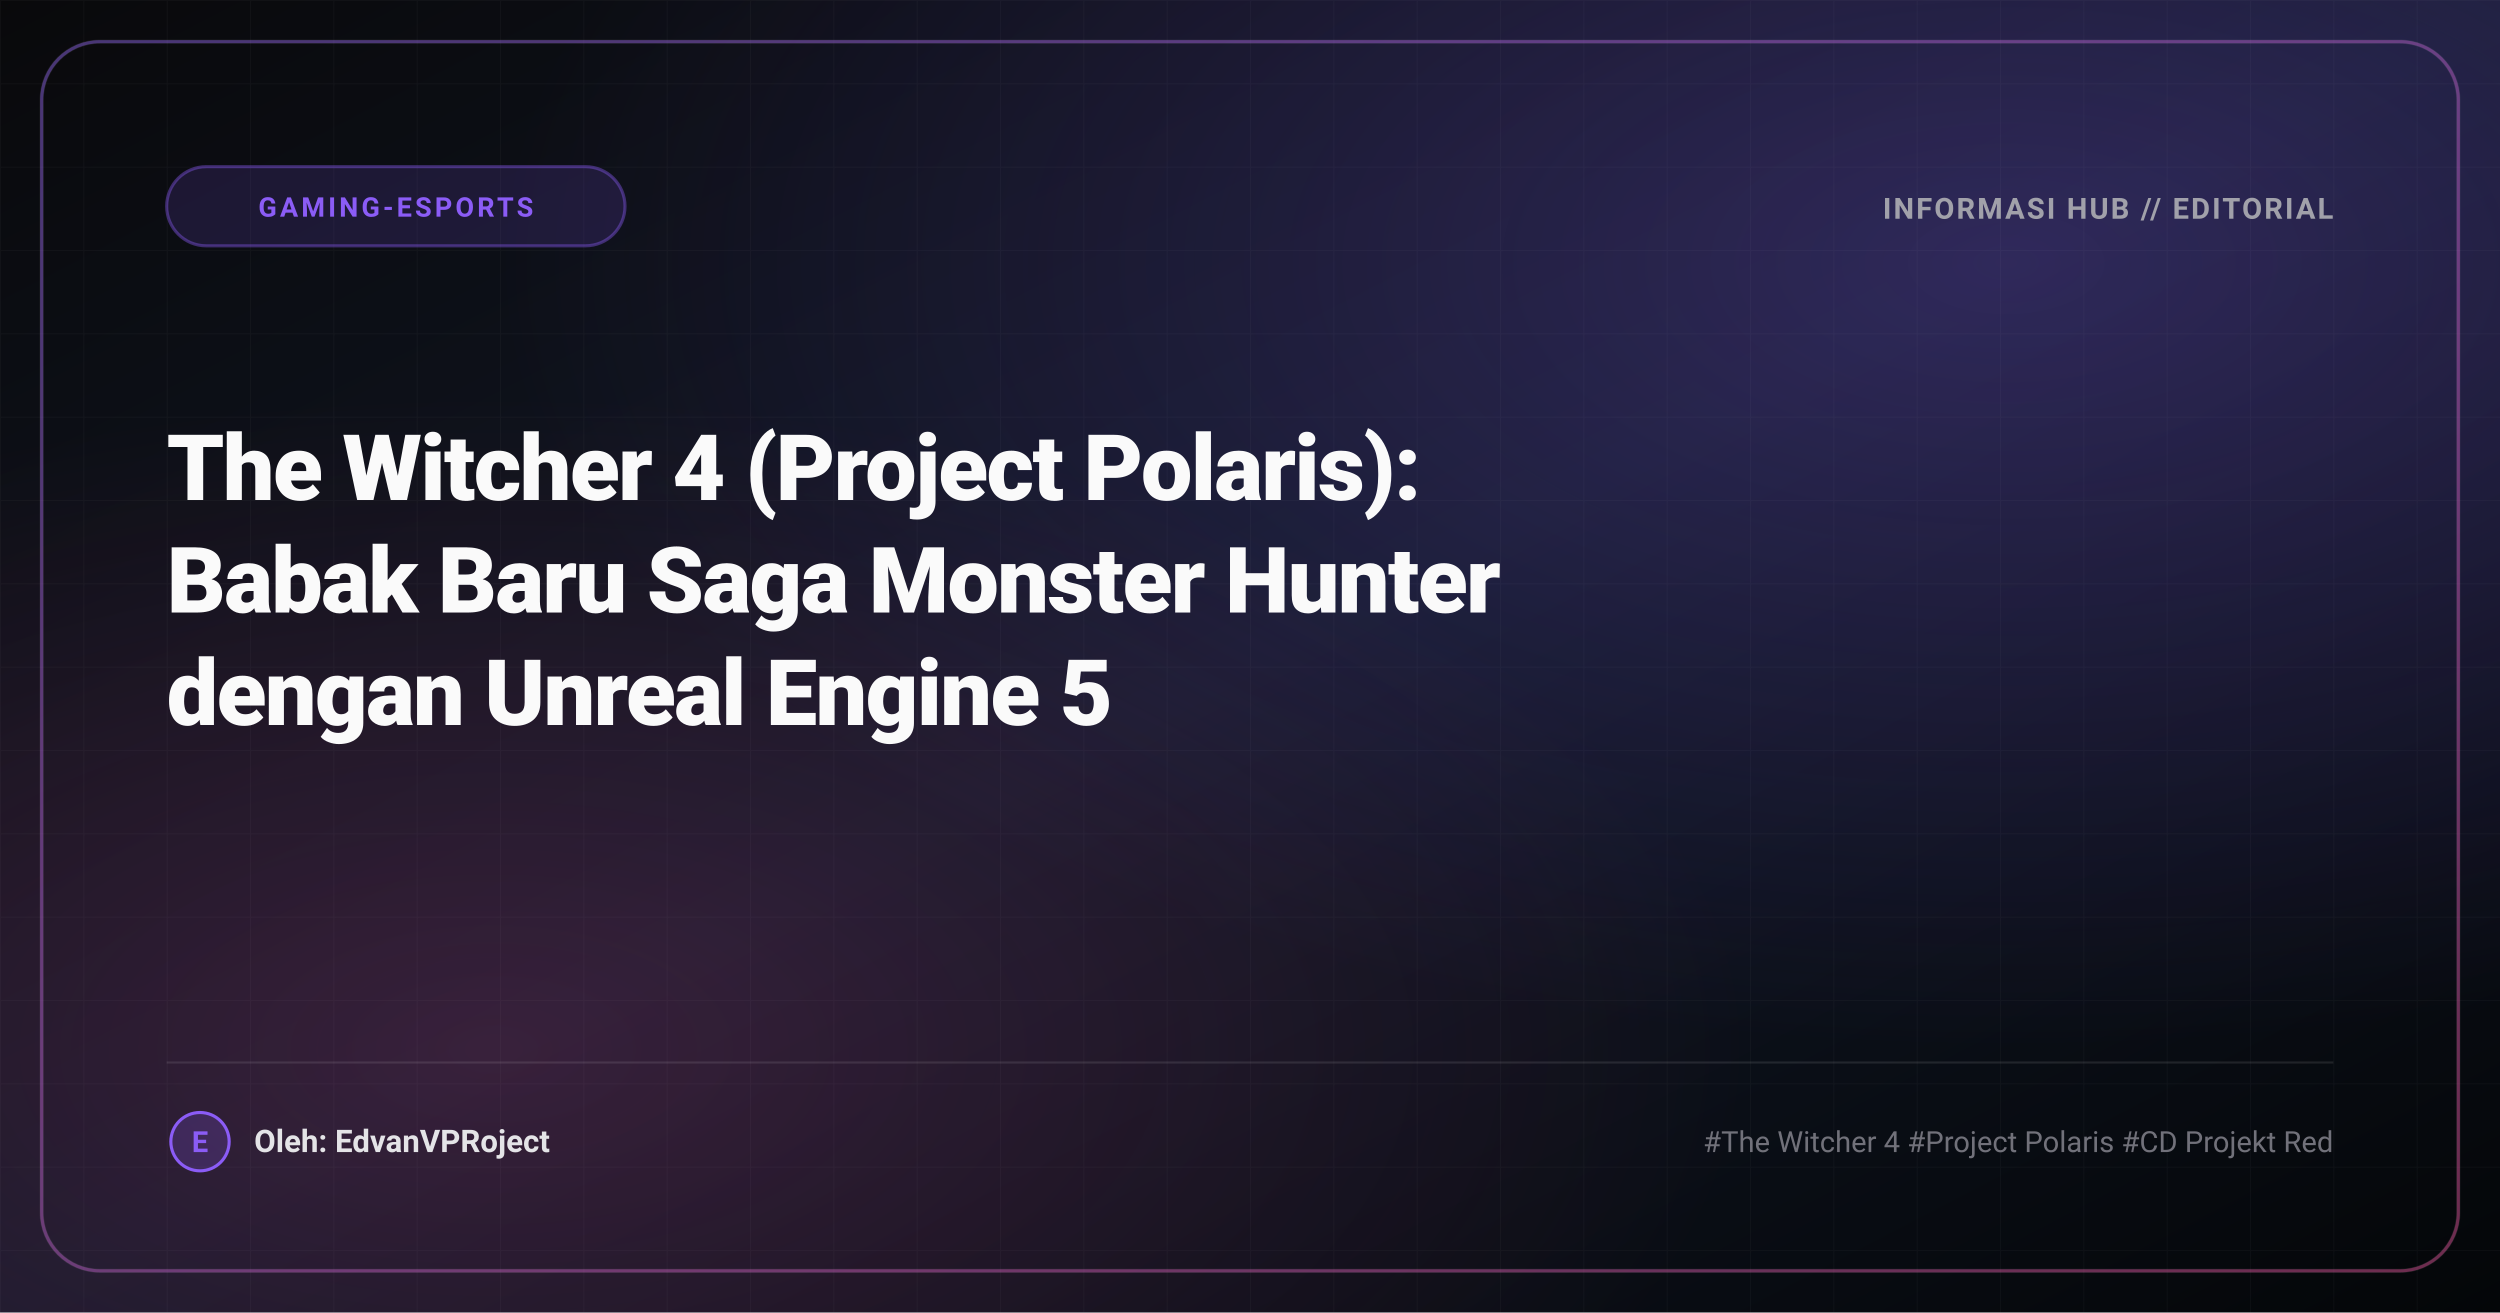
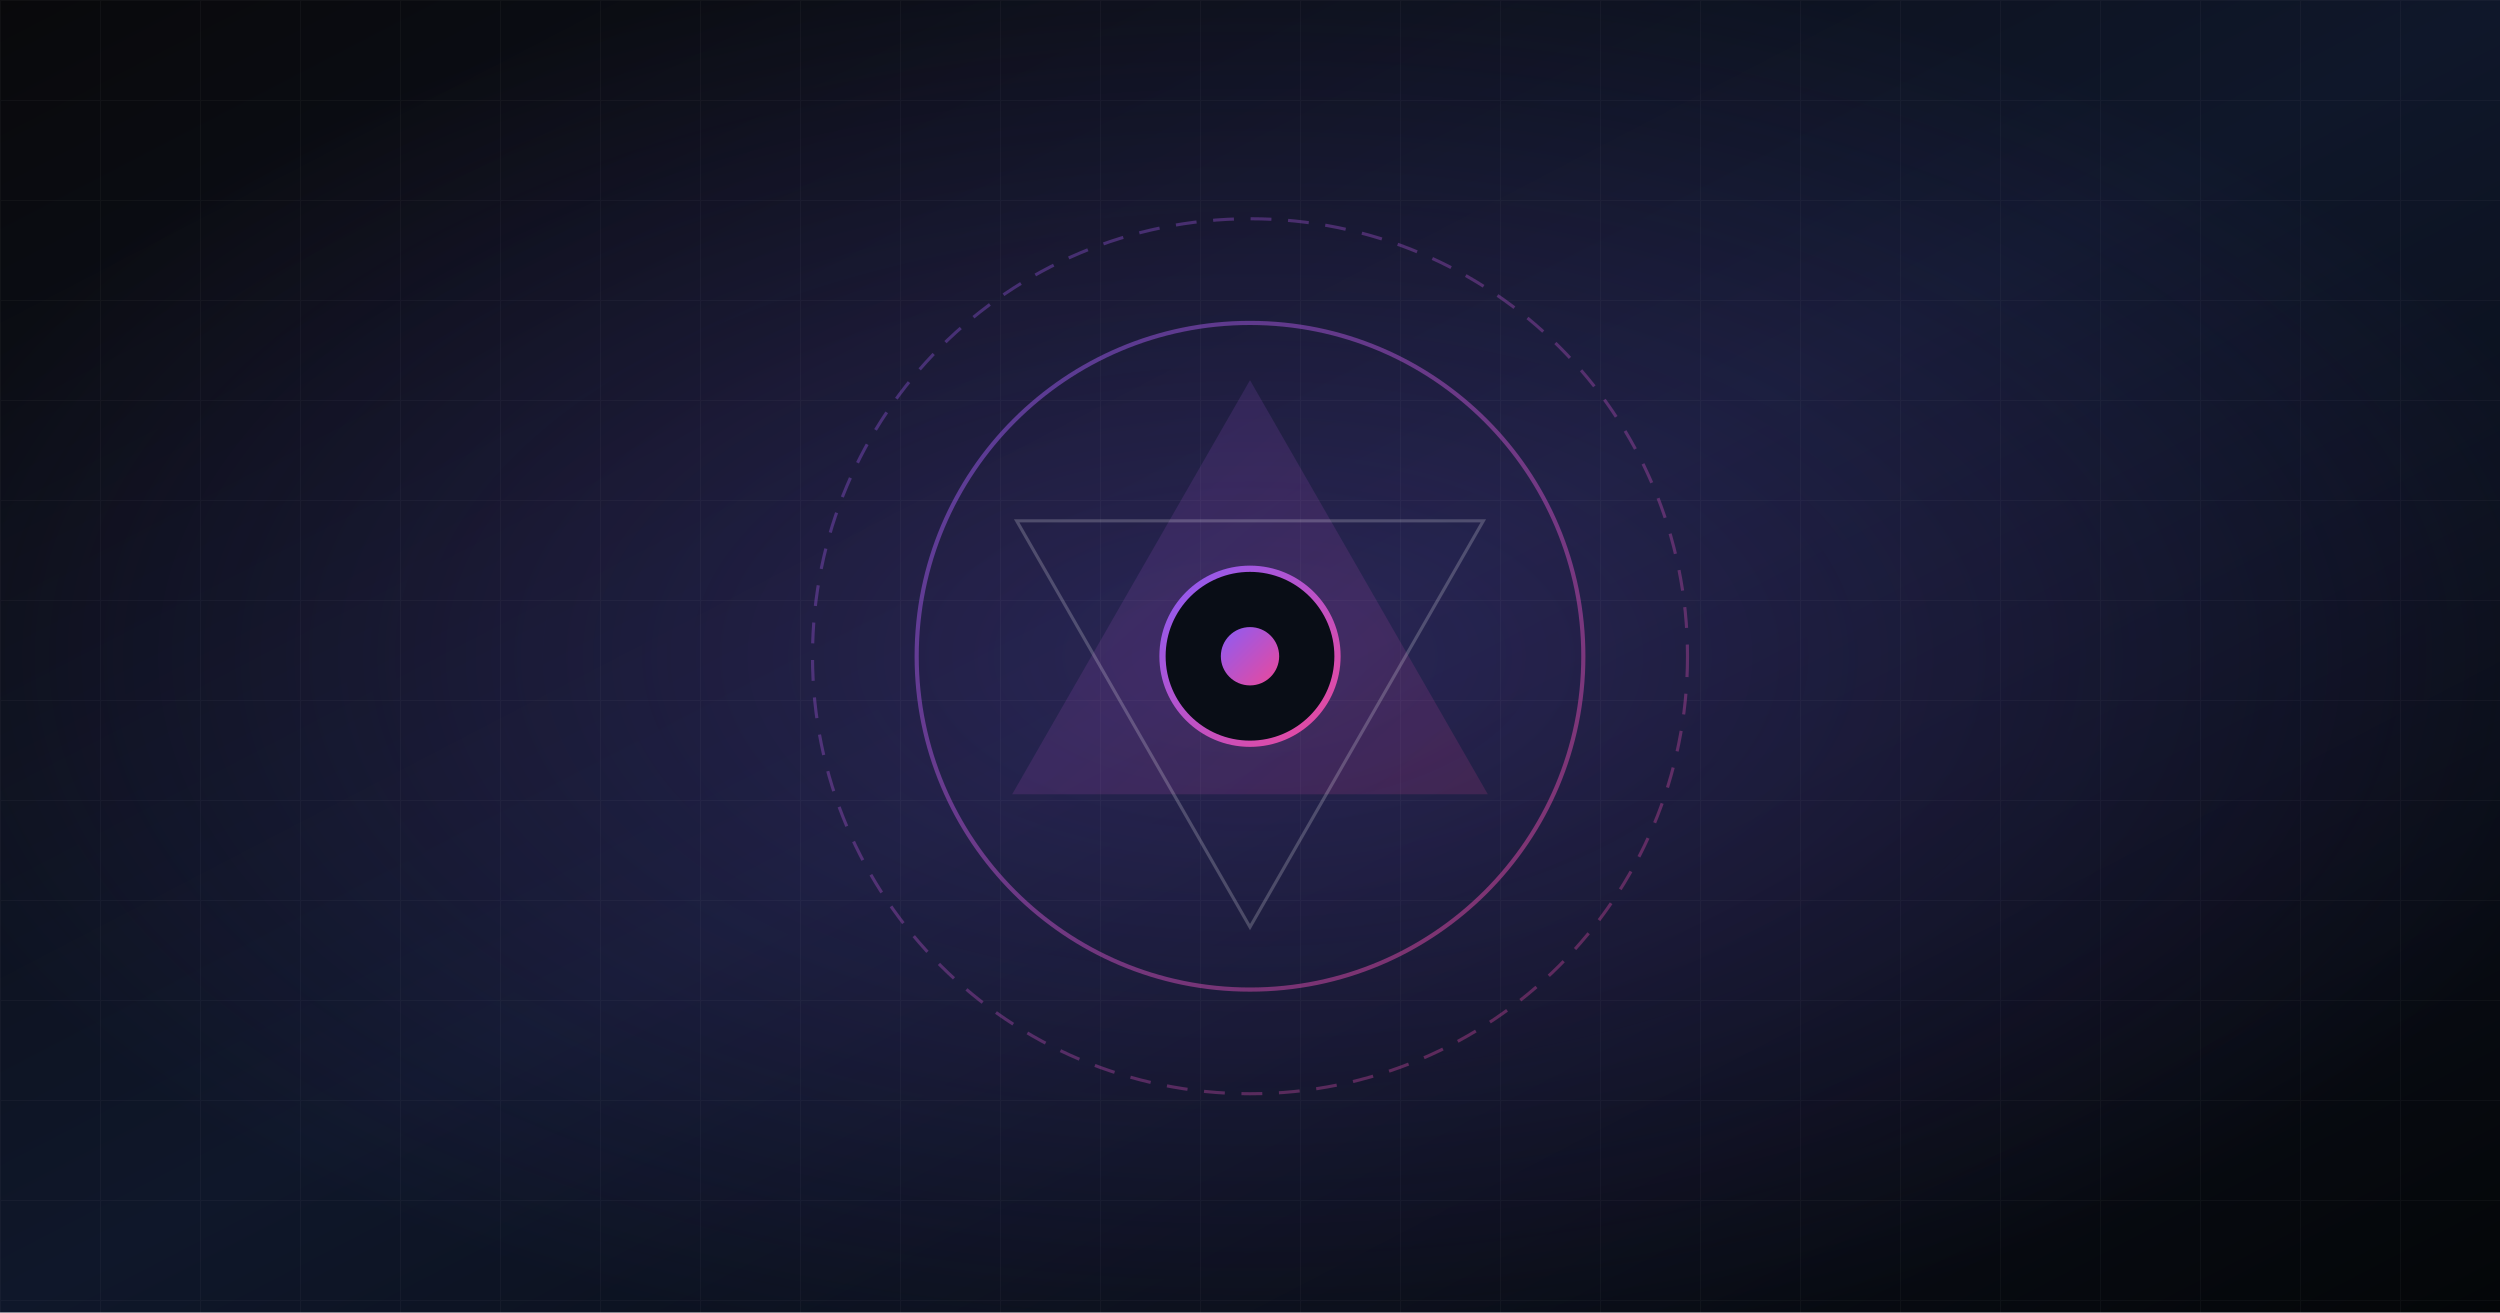
- <svg xmlns="http://www.w3.org/2000/svg" viewBox="0 0 1200 630" width="1200" height="630" shape-rendering="geometricPrecision" text-rendering="geometricPrecision">
+ <svg xmlns="http://www.w3.org/2000/svg" viewBox="0 0 1200 630" width="1200" height="630" shape-rendering="geometricPrecision">
  <defs>
-     <style>
-       text {
-         font-family: -apple-system, BlinkMacSystemFont, "Segoe UI", Roboto, "Helvetica Neue", Arial, sans-serif;
-         text-rendering: geometricPrecision;
-         -webkit-font-smoothing: antialiased;
-       }
-     </style>
    <linearGradient id="bgGrad" x1="0%" y1="0%" x2="100%" y2="100%">
      <stop offset="0%" stop-color="#09090b" />
-       <stop offset="50%" stop-color="#111827" />
+       <stop offset="50%" stop-color="#0f172a" />
      <stop offset="100%" stop-color="#040608" />
    </linearGradient>
    <linearGradient id="accGrad" x1="0%" y1="0%" x2="100%" y2="100%">
      <stop offset="0%" stop-color="#8b5cf6" />
      <stop offset="100%" stop-color="#ec4899" />
    </linearGradient>
-     <radialGradient id="glow" cx="80%" cy="20%" r="60%">
-       <stop offset="0%" stop-color="#8b5cf6" stop-opacity="0.25" />
+     <radialGradient id="glow" cx="50%" cy="50%" r="55%">
+       <stop offset="0%" stop-color="#8b5cf6" stop-opacity="0.22" />
      <stop offset="100%" stop-color="#8b5cf6" stop-opacity="0" />
    </radialGradient>
-     <radialGradient id="glow2" cx="20%" cy="80%" r="50%">
-       <stop offset="0%" stop-color="#ec4899" stop-opacity="0.18" />
-       <stop offset="100%" stop-color="#ec4899" stop-opacity="0" />
-     </radialGradient>
-     <pattern id="grid" width="40" height="40" patternUnits="userSpaceOnUse">
-       <path d="M 40 0 L 0 0 0 40" fill="none" stroke="rgba(255,255,255,0.03)" stroke-width="1" />
+     <pattern id="grid" width="48" height="48" patternUnits="userSpaceOnUse">
+       <path d="M 48 0 L 0 0 0 48" fill="none" stroke="rgba(255,255,255,0.035)" stroke-width="1" />
    </pattern>
  </defs>
  <rect width="1200" height="630" fill="url(#bgGrad)" />
  <rect width="1200" height="630" fill="url(#glow)" />
-   <rect width="1200" height="630" fill="url(#glow2)" />
  <rect width="1200" height="630" fill="url(#grid)" />
-   <rect x="20" y="20" width="1160" height="590" rx="28" fill="none" stroke="rgba(255,255,255,0.08)" stroke-width="2" />
-   <rect x="20" y="20" width="1160" height="590" rx="28" fill="none" stroke="url(#accGrad)" stroke-width="1.5" opacity="0.4" />
-   <g transform="translate(80, 80)">
-     <rect x="0" y="0" width="220" height="38" rx="19" fill="#8b5cf6" fill-opacity="0.15" stroke="#8b5cf6" stroke-opacity="0.4" stroke-width="1.5" />
-     <text x="110" y="24" fill="#8b5cf6" font-family="system-ui, -apple-system, sans-serif" font-size="13" font-weight="700" text-anchor="middle" letter-spacing="1.5">
-       GAMING-ESPORTS
-     </text>
-     <text x="1040" y="25" fill="#a1a1aa" font-family="monospace, monospace" font-size="14" font-weight="600" text-anchor="end" letter-spacing="1">
-       INFORMASI HUB // EDITORIAL
-     </text>
-   </g>
-   <g transform="translate(0, 200)">
-     <text x="80" y="40" fill="#fafafa" font-family="system-ui, -apple-system, sans-serif" font-size="44" font-weight="800" letter-spacing="-0.8">
-       <tspan x="80" dy="0">The Witcher 4 (Project Polaris):</tspan>
-       <tspan x="80" dy="54">Babak Baru Saga Monster Hunter</tspan>
-       <tspan x="80" dy="54">dengan Unreal Engine 5</tspan>
-     </text>
-   </g>
-   <g transform="translate(80, 510)">
-     <line x1="0" y1="0" x2="1040" y2="0" stroke="rgba(255,255,255,0.1)" stroke-width="1" />
-     <circle cx="16" cy="38" r="14" fill="#8b5cf6" fill-opacity="0.2" stroke="#8b5cf6" stroke-width="1.5" />
-     <text x="16" y="43" fill="#8b5cf6" font-family="sans-serif" font-size="14" font-weight="bold" text-anchor="middle">E</text>
-     <text x="42" y="43" fill="#e4e4e7" font-family="monospace, monospace" font-size="15" font-weight="600">
-       Oleh: EdvanVPRoject
-     </text>
-     <text x="1040" y="43" fill="#71717a" font-family="monospace, monospace" font-size="14" text-anchor="end">
-       #The Witcher 4   #Project Polaris   #CD Projekt Red
-     </text>
+   <g transform="translate(600, 315)">
+     <circle cx="0" cy="0" r="210" fill="none" stroke="url(#accGrad)" stroke-width="1.5" stroke-dasharray="10 8" opacity="0.35" />
+     <circle cx="0" cy="0" r="160" fill="none" stroke="url(#accGrad)" stroke-width="2" opacity="0.5" />
+     <polygon points="0,-130 112,65 -112,65" fill="url(#accGrad)" opacity="0.15" stroke="url(#accGrad)" stroke-width="2.5" />
+     <polygon points="0,130 112,-65 -112,-65" fill="none" stroke="rgba(255,255,255,0.2)" stroke-width="1.5" />
+     <circle cx="0" cy="0" r="42" fill="#090d16" stroke="url(#accGrad)" stroke-width="3" />
+     <circle cx="0" cy="0" r="14" fill="url(#accGrad)" />
  </g>
</svg>
